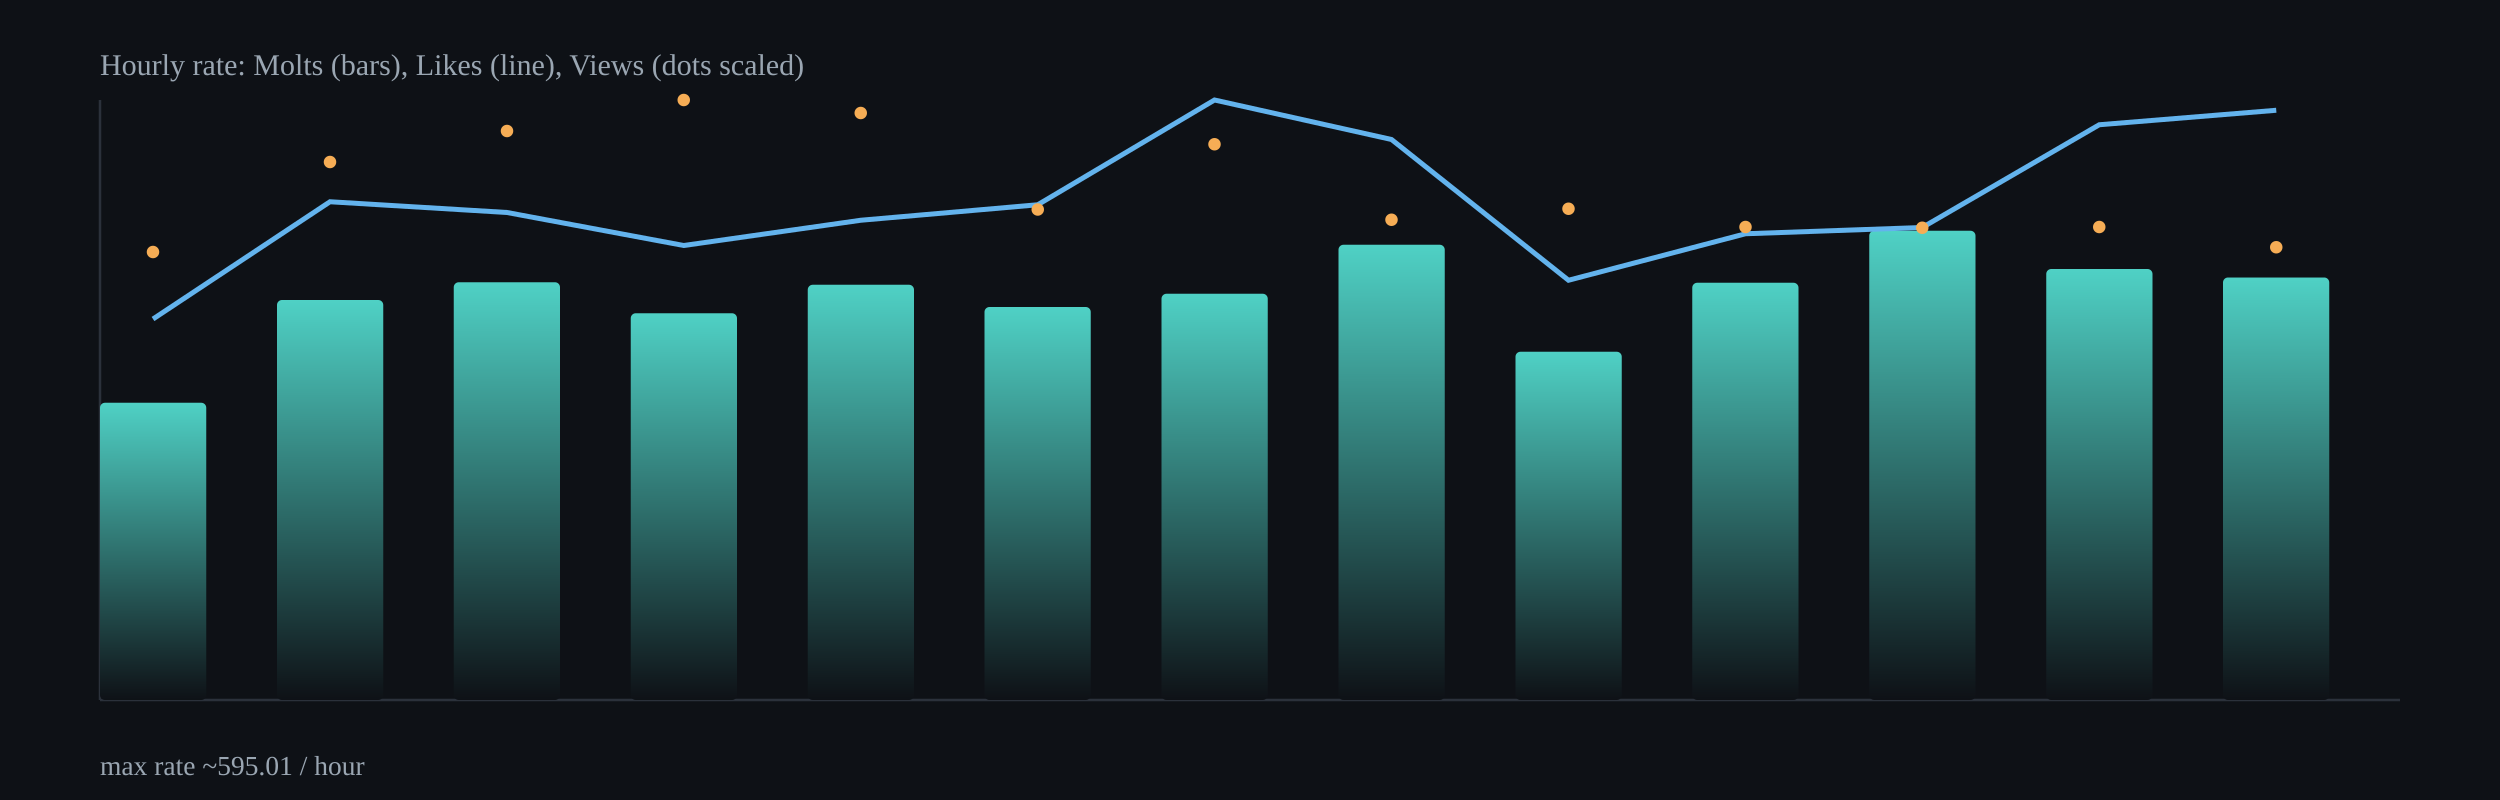
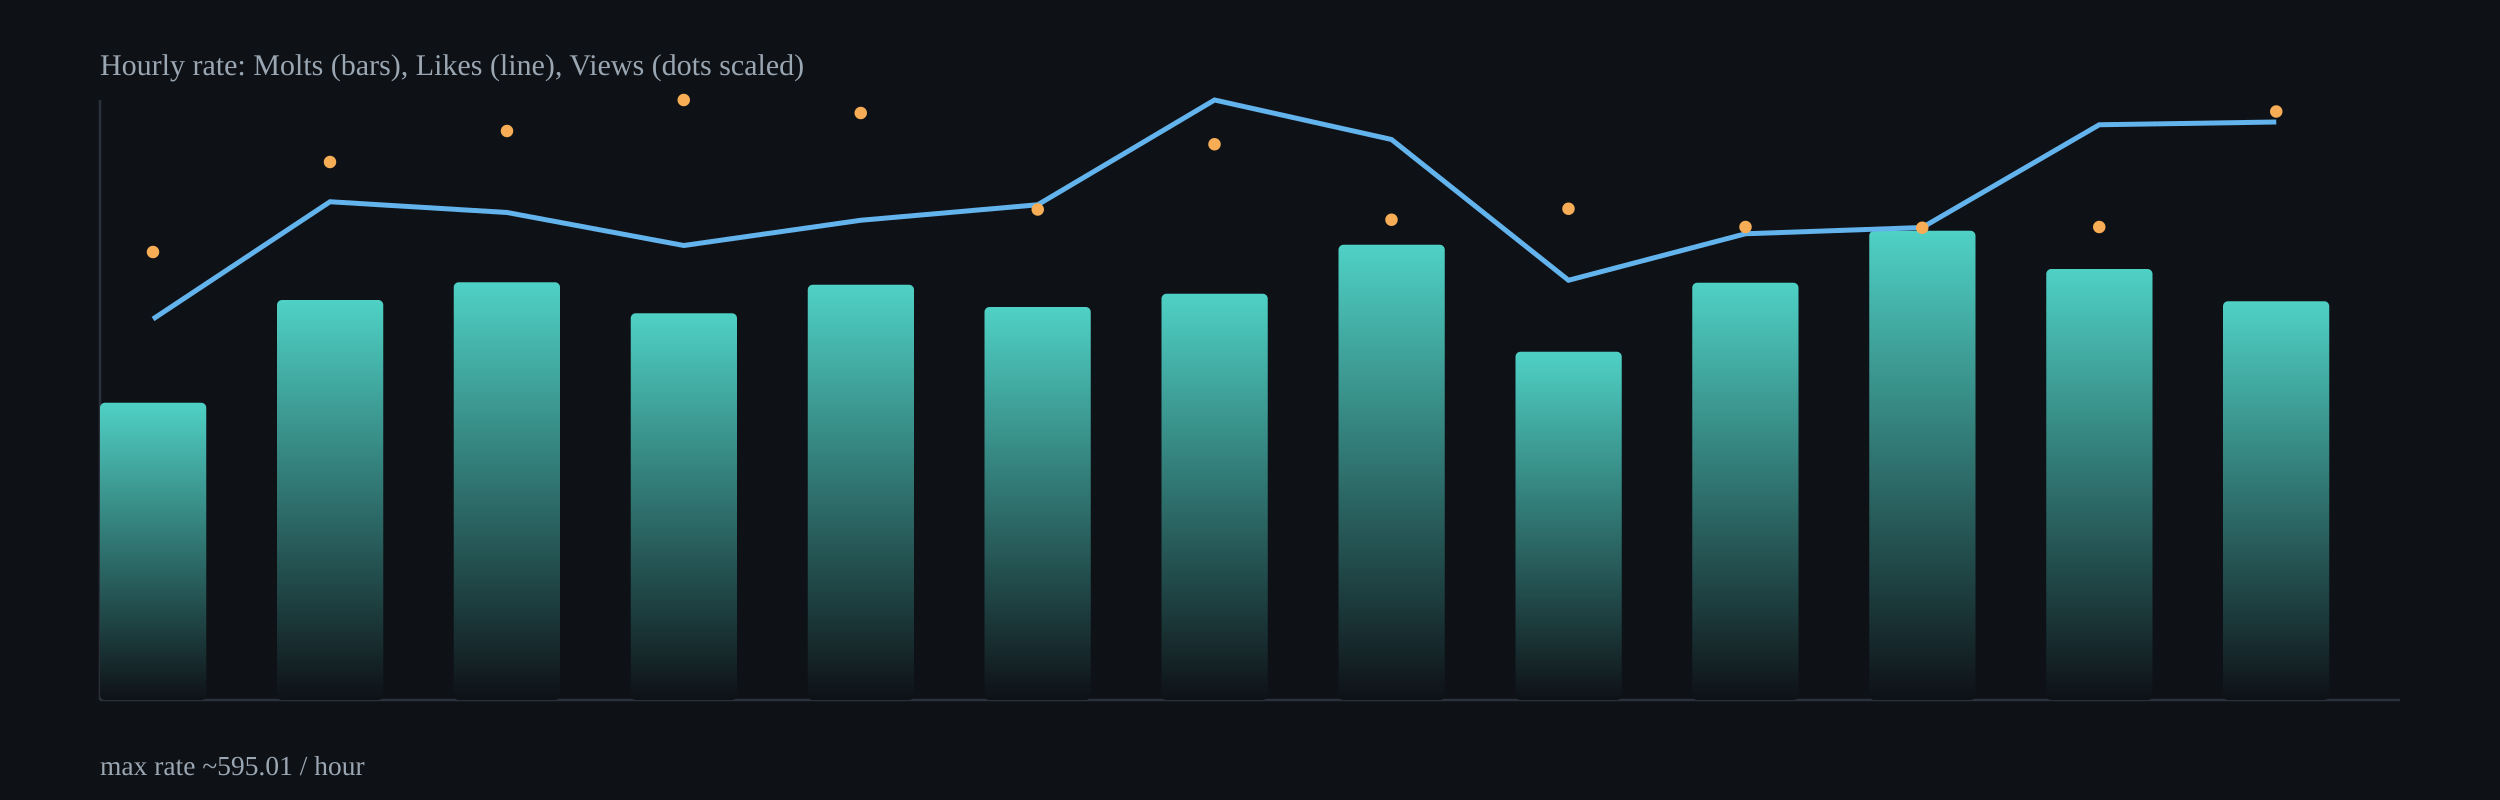
<svg xmlns="http://www.w3.org/2000/svg" width="1000" height="320" viewBox="0 0 1000 320">
  <defs>
    <linearGradient id="barGrad" x1="0" x2="0" y1="0" y2="1">
      <stop offset="0%" stop-color="#4fd1c5" />
      <stop offset="100%" stop-color="#0e1116" />
    </linearGradient>
  </defs>
  <rect x="0" y="0" width="1000" height="320" fill="#0e1116" />
  <g stroke="#2b313b" stroke-width="1">
    <line x1="40" y1="280" x2="960" y2="280" />
    <line x1="40" y1="40" x2="40" y2="280" />
  </g>
  <rect x="40.0" y="161.1" width="42.5" height="118.9" rx="2" fill="url(#barGrad)" />
  <rect x="110.8" y="120.0" width="42.5" height="160.0" rx="2" fill="url(#barGrad)" />
  <rect x="181.5" y="112.9" width="42.5" height="167.1" rx="2" fill="url(#barGrad)" />
  <rect x="252.3" y="125.3" width="42.5" height="154.7" rx="2" fill="url(#barGrad)" />
  <rect x="323.1" y="113.9" width="42.5" height="166.1" rx="2" fill="url(#barGrad)" />
  <rect x="393.8" y="122.8" width="42.5" height="157.2" rx="2" fill="url(#barGrad)" />
  <rect x="464.6" y="117.5" width="42.5" height="162.5" rx="2" fill="url(#barGrad)" />
  <rect x="535.4" y="97.9" width="42.5" height="182.1" rx="2" fill="url(#barGrad)" />
  <rect x="606.2" y="140.7" width="42.5" height="139.3" rx="2" fill="url(#barGrad)" />
  <rect x="676.9" y="113.1" width="42.5" height="166.9" rx="2" fill="url(#barGrad)" />
  <rect x="747.7" y="92.3" width="42.5" height="187.7" rx="2" fill="url(#barGrad)" />
  <rect x="818.5" y="107.6" width="42.5" height="172.4" rx="2" fill="url(#barGrad)" />
-   <rect x="889.2" y="111.0" width="42.5" height="169.0" rx="2" fill="url(#barGrad)" />
-   <polyline fill="none" stroke="#63b3ed" stroke-width="2" points="61.2,127.6 132.0,80.7 202.8,85.0 273.5,98.2 344.3,88.1 415.1,81.9 485.8,40.0 556.6,55.8 627.4,112.1 698.2,93.5 768.9,91.0 839.7,49.9 910.5,44.1" />
+   <rect x="889.2" y="120.5" width="42.5" height="159.5" rx="2" fill="url(#barGrad)" />
+   <polyline fill="none" stroke="#63b3ed" stroke-width="2" points="61.2,127.6 132.0,80.7 202.8,85.0 273.5,98.2 344.3,88.1 415.1,81.9 485.8,40.0 556.6,55.8 627.4,112.1 698.2,93.5 768.9,91.0 839.7,49.9 910.5,48.8" />
  <circle cx="61.2" cy="100.8" r="2.5" fill="#f6ad55" />
  <circle cx="132.0" cy="64.8" r="2.5" fill="#f6ad55" />
  <circle cx="202.8" cy="52.4" r="2.5" fill="#f6ad55" />
  <circle cx="273.5" cy="40.0" r="2.5" fill="#f6ad55" />
  <circle cx="344.3" cy="45.2" r="2.5" fill="#f6ad55" />
  <circle cx="415.1" cy="83.8" r="2.5" fill="#f6ad55" />
  <circle cx="485.8" cy="57.7" r="2.5" fill="#f6ad55" />
  <circle cx="556.6" cy="87.9" r="2.5" fill="#f6ad55" />
  <circle cx="627.4" cy="83.5" r="2.5" fill="#f6ad55" />
  <circle cx="698.2" cy="90.8" r="2.5" fill="#f6ad55" />
  <circle cx="768.9" cy="91.1" r="2.5" fill="#f6ad55" />
  <circle cx="839.7" cy="90.8" r="2.5" fill="#f6ad55" />
-   <circle cx="910.5" cy="98.9" r="2.5" fill="#f6ad55" />
+   <circle cx="910.5" cy="44.6" r="2.5" fill="#f6ad55" />
  <text x="40" y="30" fill="#9aa6b2" font-size="12">Hourly rate: Molts (bars), Likes (line), Views (dots scaled)</text>
  <text x="40" y="310" fill="#9aa6b2" font-size="11">max rate ~595.01 / hour</text>
</svg>
